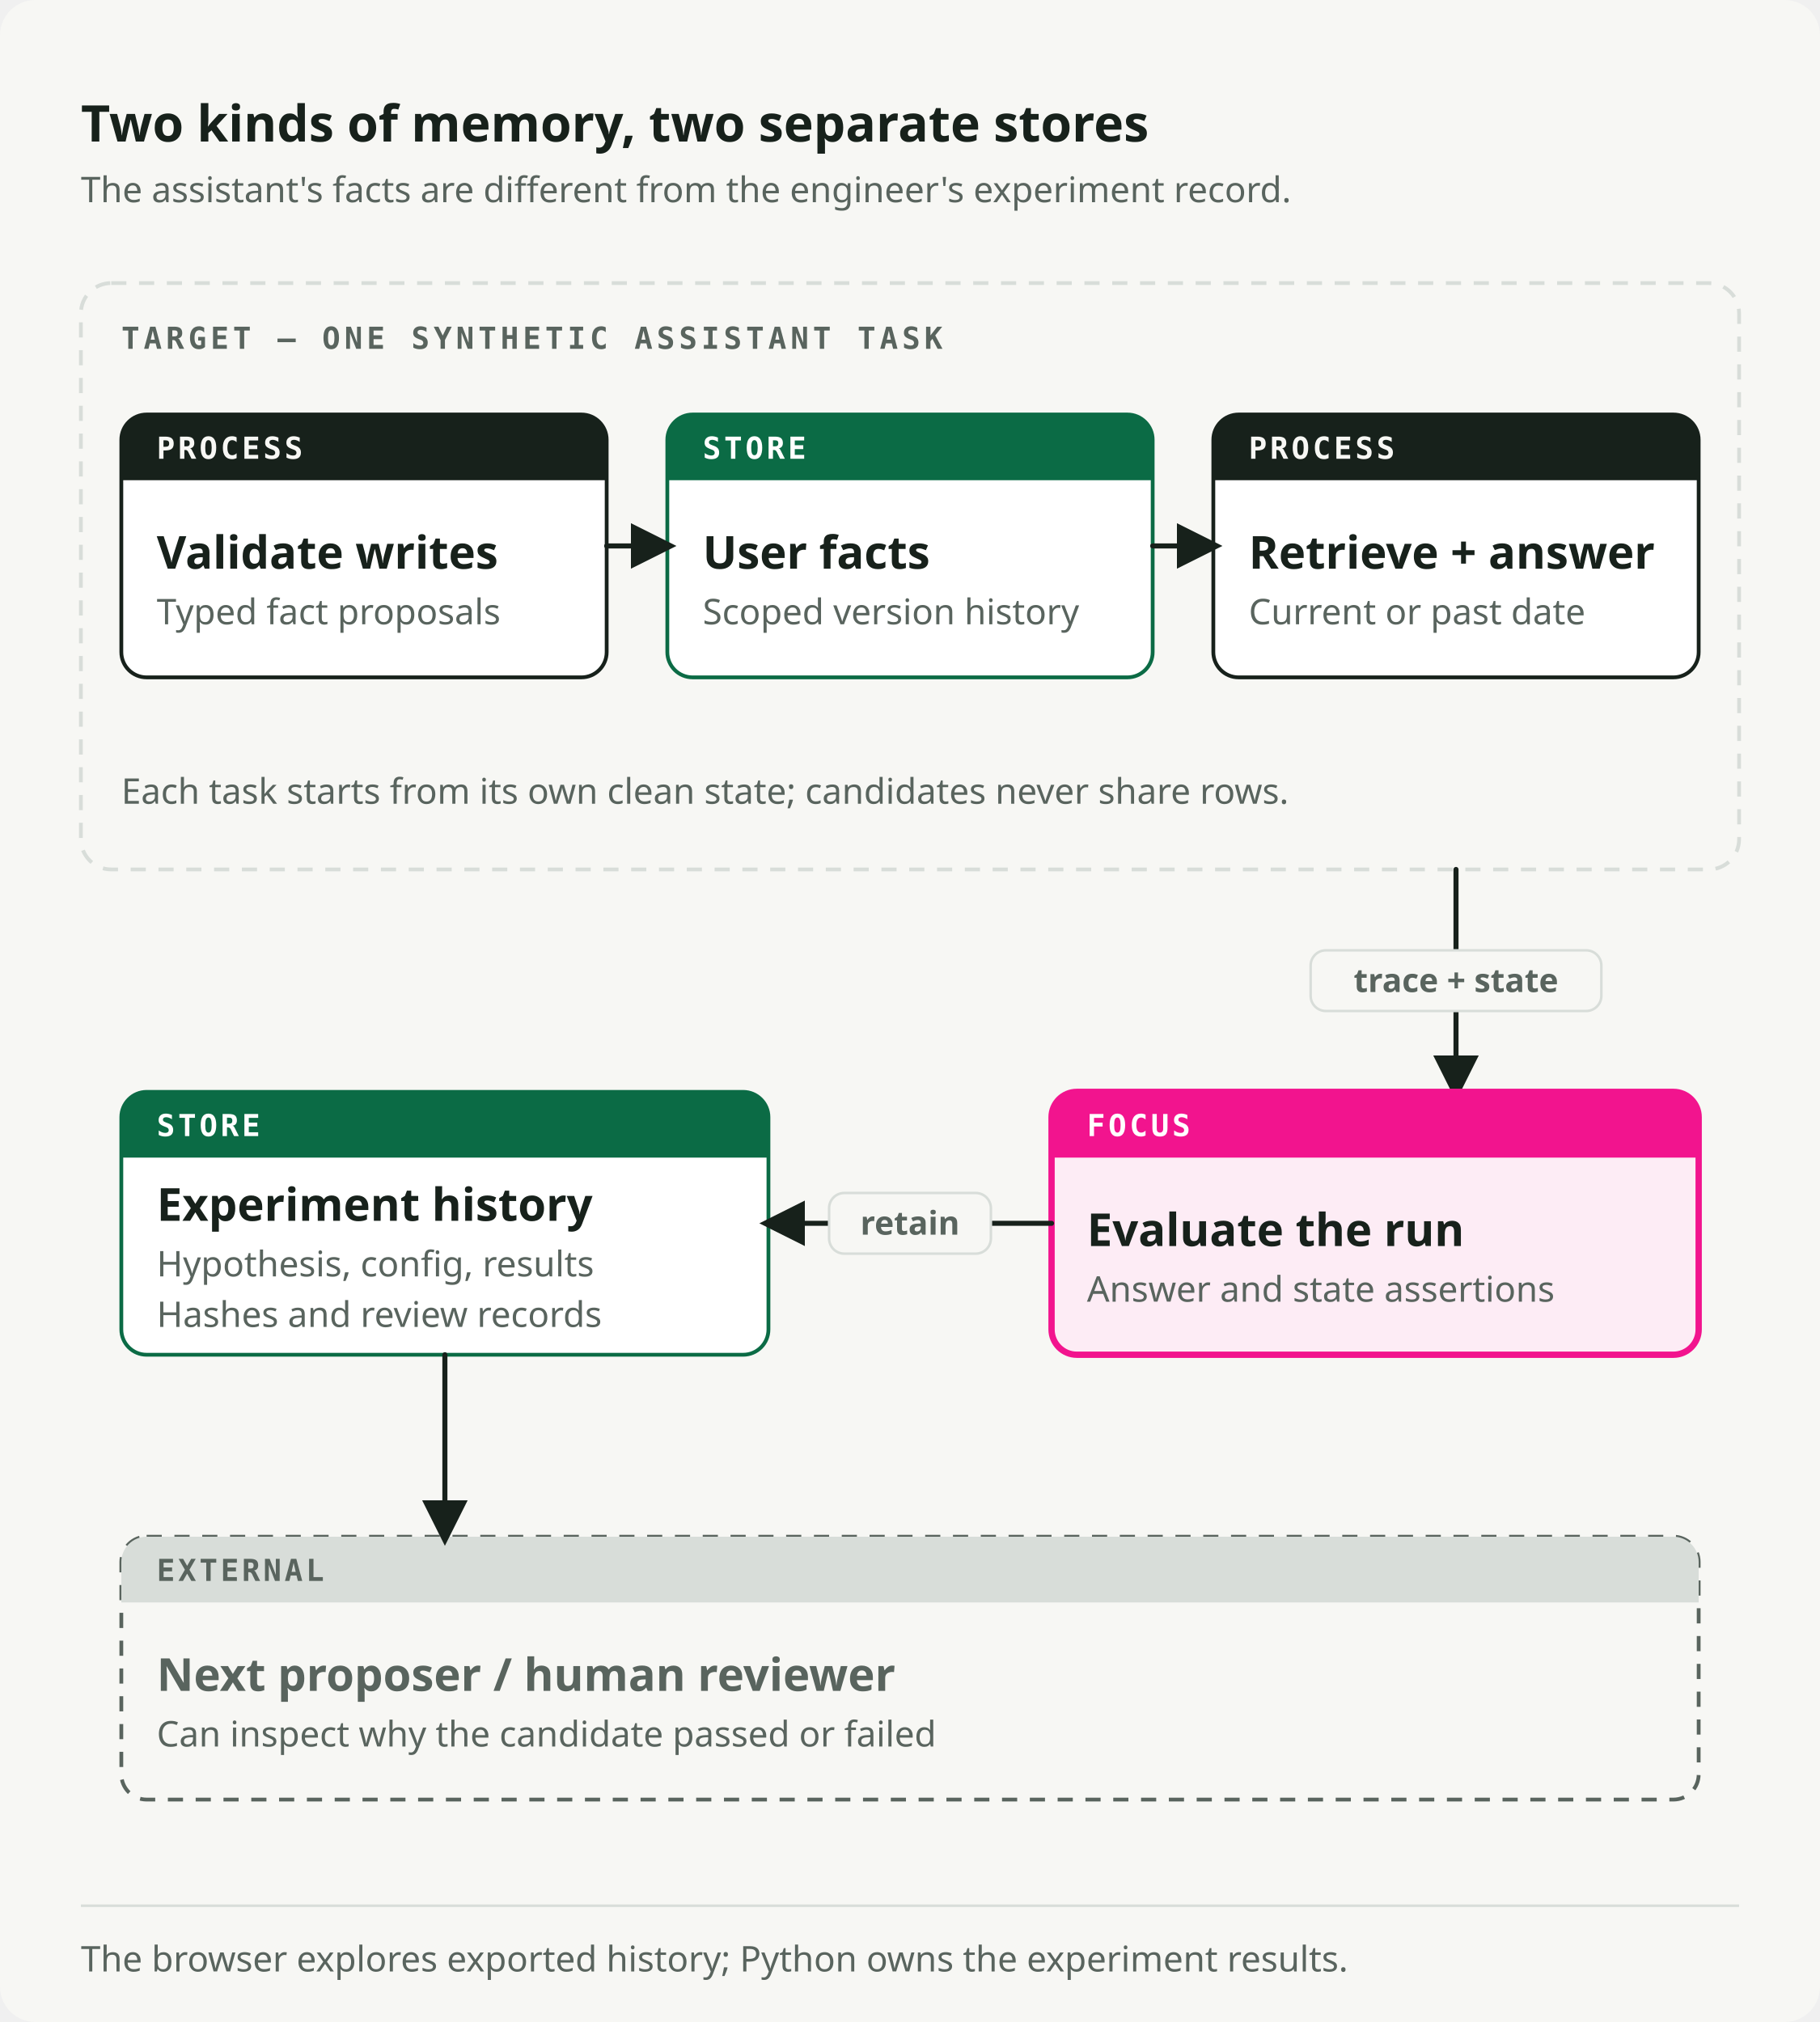
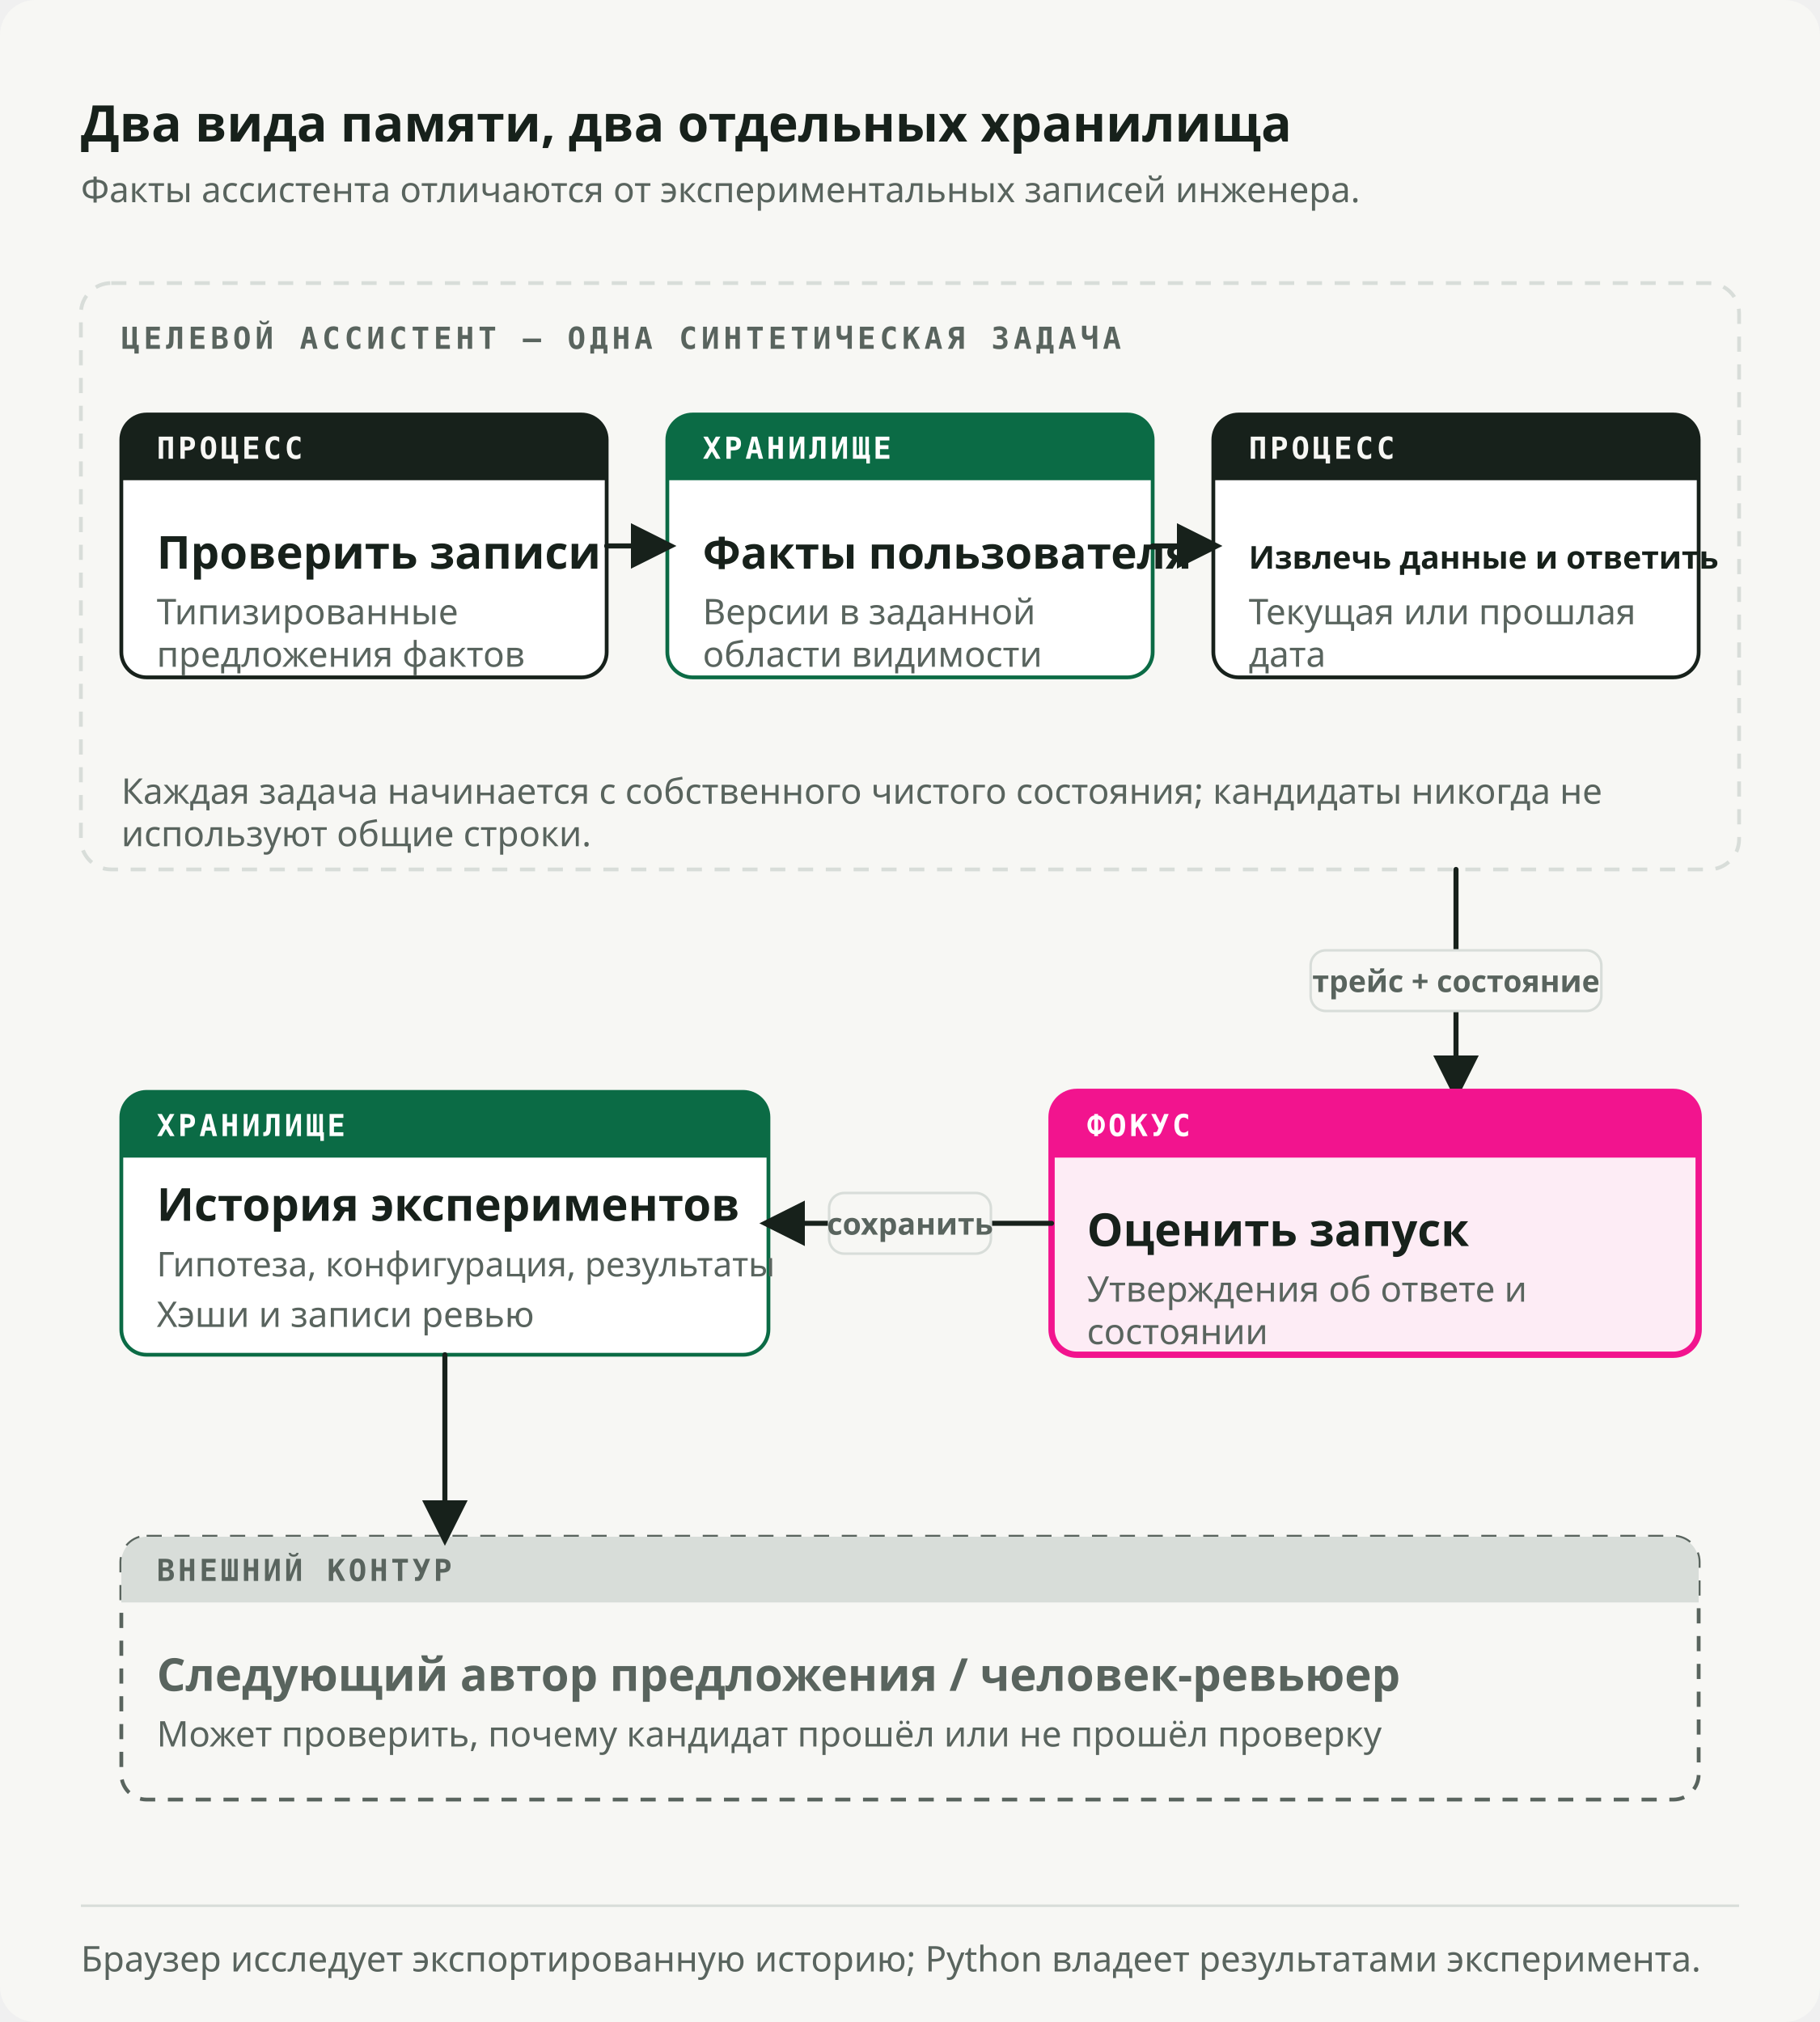
<svg xmlns="http://www.w3.org/2000/svg" viewBox="0 0 720 800" role="img" preserveAspectRatio="xMidYMid meet" data-visual-system="byte-diagram-v2" data-direction="B" data-theme="light" aria-labelledby="two-memories-title two-memories-desc" shape-rendering="geometricPrecision" text-rendering="geometricPrecision">
  <style data-visual-system="byte-diagram-v2">* { animation: none !important; }</style>
  <defs>
    <marker id="two-memories-arrow-flow" viewBox="0 0 10 10" refX="8" refY="5" markerWidth="9" markerHeight="9" orient="auto-start-reverse">
      <path d="M0 0 10 5 0 10Z" fill="#17211B" />
    </marker>
    <marker id="two-memories-arrow-fail" viewBox="0 0 10 10" refX="8" refY="5" markerWidth="9" markerHeight="9" orient="auto-start-reverse">
      <path d="M0 0 10 5 0 10Z" fill="#F2148E" />
    </marker>
  </defs>
  <rect width="720" height="800" rx="14" fill="#F7F7F4" />
-   <text x="32" y="56" font-family="Space Grotesk, IBM Plex Sans, ui-sans-serif, system-ui, sans-serif" font-size="20" font-weight="700" fill="#17211B">Two kinds of memory, two separate stores</text>
-   <text x="32" y="80" font-family="IBM Plex Sans, ui-sans-serif, system-ui, sans-serif" font-size="14" font-weight="400" fill="#59645E">The assistant's facts are different from the engineer's experiment record.</text>
+   <text x="32" y="56" font-family="Space Grotesk, IBM Plex Sans, ui-sans-serif, system-ui, sans-serif" font-size="20" font-weight="700" fill="#17211B">Два вида памяти, два отдельных хранилища</text>
+   <text x="32" y="80" font-family="IBM Plex Sans, ui-sans-serif, system-ui, sans-serif" font-size="14" font-weight="400" fill="#59645E">Факты ассистента отличаются от экспериментальных записей инженера.</text>
  <rect x="32" y="112" width="656" height="232" rx="12" fill="none" stroke="#D8DDD9" stroke-width="1.5" stroke-dasharray="6 5" />
-   <text x="48" y="138" font-family="IBM Plex Mono, ui-monospace, SFMono-Regular, Menlo, monospace" font-size="12" font-weight="600" fill="#59645E" letter-spacing="1.6">TARGET — ONE SYNTHETIC ASSISTANT TASK</text>
+   <text x="48" y="138" font-family="IBM Plex Mono, ui-monospace, SFMono-Regular, Menlo, monospace" font-size="12" font-weight="600" fill="#59645E" letter-spacing="1.6">ЦЕЛЕВОЙ АССИСТЕНТ — ОДНА СИНТЕТИЧЕСКАЯ ЗАДАЧА</text>
  <path d="M58 164h172a10 10 0 0 1 10 10v84a10 10 0 0 1 -10 10h-172a10 10 0 0 1 -10 -10v-84a10 10 0 0 1 10 -10Z" fill="#FFFFFF" stroke="#17211B" stroke-width="1.5" />
  <path d="M58 164h172a10 10 0 0 1 10 10v16a0 0 0 0 1 -0 0h-192a0 0 0 0 1 -0 -0v-16a10 10 0 0 1 10 -10Z" fill="#17211B" />
-   <text x="62" y="181.5" font-family="IBM Plex Mono, ui-monospace, SFMono-Regular, Menlo, monospace" font-size="12" font-weight="600" fill="#F7F7F4" letter-spacing="1.2">PROCESS</text>
-   <text x="62" y="225" font-family="Space Grotesk, IBM Plex Sans, ui-sans-serif, system-ui, sans-serif" font-size="18" font-weight="600" fill="#17211B">Validate writes</text>
-   <text x="62" y="247" font-family="IBM Plex Sans, ui-sans-serif, system-ui, sans-serif" font-size="14" font-weight="400" fill="#59645E">Typed fact proposals</text>
+   <text x="62" y="181.5" font-family="IBM Plex Mono, ui-monospace, SFMono-Regular, Menlo, monospace" font-size="12" font-weight="600" fill="#F7F7F4" letter-spacing="1.2">ПРОЦЕСС</text>
+   <text x="62" y="225" font-family="Space Grotesk, IBM Plex Sans, ui-sans-serif, system-ui, sans-serif" font-size="18" font-weight="600" fill="#17211B">Проверить записи</text>
+   <text x="62" y="247" font-family="IBM Plex Sans, ui-sans-serif, system-ui, sans-serif" font-size="14" font-weight="400" fill="#59645E">
+     <tspan x="62">Типизированные</tspan>
+     <tspan x="62" dy="1.2em">предложения фактов</tspan>
+   </text>
  <path d="M274 164h172a10 10 0 0 1 10 10v84a10 10 0 0 1 -10 10h-172a10 10 0 0 1 -10 -10v-84a10 10 0 0 1 10 -10Z" fill="#FFFFFF" stroke="#0B6B45" stroke-width="1.5" />
  <path d="M274 164h172a10 10 0 0 1 10 10v16a0 0 0 0 1 -0 0h-192a0 0 0 0 1 -0 -0v-16a10 10 0 0 1 10 -10Z" fill="#0B6B45" />
-   <text x="278" y="181.5" font-family="IBM Plex Mono, ui-monospace, SFMono-Regular, Menlo, monospace" font-size="12" font-weight="600" fill="#FFFFFF" letter-spacing="1.2">STORE</text>
-   <text x="278" y="225" font-family="Space Grotesk, IBM Plex Sans, ui-sans-serif, system-ui, sans-serif" font-size="18" font-weight="600" fill="#17211B">User facts</text>
-   <text x="278" y="247" font-family="IBM Plex Sans, ui-sans-serif, system-ui, sans-serif" font-size="14" font-weight="400" fill="#59645E">Scoped version history</text>
+   <text x="278" y="181.5" font-family="IBM Plex Mono, ui-monospace, SFMono-Regular, Menlo, monospace" font-size="12" font-weight="600" fill="#FFFFFF" letter-spacing="1.2">ХРАНИЛИЩЕ</text>
+   <text x="278" y="225" font-family="Space Grotesk, IBM Plex Sans, ui-sans-serif, system-ui, sans-serif" font-size="18" font-weight="600" fill="#17211B" style="font-size: 17.5px;">Факты пользователя</text>
+   <text x="278" y="247" font-family="IBM Plex Sans, ui-sans-serif, system-ui, sans-serif" font-size="14" font-weight="400" fill="#59645E">
+     <tspan x="278">Версии в заданной</tspan>
+     <tspan x="278" dy="1.2em">области видимости</tspan>
+   </text>
  <path d="M490 164h172a10 10 0 0 1 10 10v84a10 10 0 0 1 -10 10h-172a10 10 0 0 1 -10 -10v-84a10 10 0 0 1 10 -10Z" fill="#FFFFFF" stroke="#17211B" stroke-width="1.5" />
  <path d="M490 164h172a10 10 0 0 1 10 10v16a0 0 0 0 1 -0 0h-192a0 0 0 0 1 -0 -0v-16a10 10 0 0 1 10 -10Z" fill="#17211B" />
-   <text x="494" y="181.5" font-family="IBM Plex Mono, ui-monospace, SFMono-Regular, Menlo, monospace" font-size="12" font-weight="600" fill="#F7F7F4" letter-spacing="1.2">PROCESS</text>
-   <text x="494" y="225" font-family="Space Grotesk, IBM Plex Sans, ui-sans-serif, system-ui, sans-serif" font-size="18" font-weight="600" fill="#17211B">Retrieve + answer</text>
-   <text x="494" y="247" font-family="IBM Plex Sans, ui-sans-serif, system-ui, sans-serif" font-size="14" font-weight="400" fill="#59645E">Current or past date</text>
+   <text x="494" y="181.5" font-family="IBM Plex Mono, ui-monospace, SFMono-Regular, Menlo, monospace" font-size="12" font-weight="600" fill="#F7F7F4" letter-spacing="1.2">ПРОЦЕСС</text>
+   <text x="494" y="225" font-family="Space Grotesk, IBM Plex Sans, ui-sans-serif, system-ui, sans-serif" font-size="18" font-weight="600" fill="#17211B" style="font-size: 12.5px;">Извлечь данные и ответить</text>
+   <text x="494" y="247" font-family="IBM Plex Sans, ui-sans-serif, system-ui, sans-serif" font-size="14" font-weight="400" fill="#59645E">
+     <tspan x="494">Текущая или прошлая</tspan>
+     <tspan x="494" dy="1.2em">дата</tspan>
+   </text>
  <path d="M240 216h24" fill="none" stroke="#17211B" stroke-width="2" stroke-linecap="round" stroke-linejoin="round" marker-end="url(#two-memories-arrow-flow)" />
  <path d="M456 216h24" fill="none" stroke="#17211B" stroke-width="2" stroke-linecap="round" stroke-linejoin="round" marker-end="url(#two-memories-arrow-flow)" />
-   <text x="48" y="318" font-family="IBM Plex Sans, ui-sans-serif, system-ui, sans-serif" font-size="14" font-weight="400" fill="#59645E">Each task starts from its own clean state; candidates never share rows.</text>
+   <text x="48" y="318" font-family="IBM Plex Sans, ui-sans-serif, system-ui, sans-serif" font-size="14" font-weight="400" fill="#59645E">
+     <tspan x="48">Каждая задача начинается с собственного чистого состояния; кандидаты никогда не</tspan>
+     <tspan x="48" dy="1.2em">используют общие строки.</tspan>
+   </text>
  <path d="M576 344v88" fill="none" stroke="#17211B" stroke-width="2" stroke-linecap="round" stroke-linejoin="round" marker-end="url(#two-memories-arrow-flow)" />
  <rect x="518.5" y="376" width="115" height="24" rx="6" fill="#F7F7F4" stroke="#D8DDD9" stroke-width="1" />
-   <text x="576" y="392.5" font-family="IBM Plex Sans, ui-sans-serif, system-ui, sans-serif" font-size="13" font-weight="600" fill="#59645E" text-anchor="middle">trace + state</text>
+   <text x="576" y="392.5" font-family="IBM Plex Sans, ui-sans-serif, system-ui, sans-serif" font-size="13" font-weight="600" fill="#59645E" text-anchor="middle" style="font-size: 12px;">трейс + состояние</text>
  <path d="M426 432h236a10 10 0 0 1 10 10v84a10 10 0 0 1 -10 10h-236a10 10 0 0 1 -10 -10v-84a10 10 0 0 1 10 -10Z" fill="#FDECF5" stroke="#F2148E" stroke-width="2.5" />
  <path d="M426 432h236a10 10 0 0 1 10 10v16a0 0 0 0 1 -0 0h-256a0 0 0 0 1 -0 -0v-16a10 10 0 0 1 10 -10Z" fill="#F2148E" />
-   <text x="430" y="449.5" font-family="IBM Plex Mono, ui-monospace, SFMono-Regular, Menlo, monospace" font-size="12" font-weight="600" fill="#FFFFFF" letter-spacing="1.2">FOCUS</text>
-   <text x="430" y="493" font-family="Space Grotesk, IBM Plex Sans, ui-sans-serif, system-ui, sans-serif" font-size="18" font-weight="600" fill="#17211B">Evaluate the run</text>
-   <text x="430" y="515" font-family="IBM Plex Sans, ui-sans-serif, system-ui, sans-serif" font-size="14" font-weight="400" fill="#59645E">Answer and state assertions</text>
+   <text x="430" y="449.5" font-family="IBM Plex Mono, ui-monospace, SFMono-Regular, Menlo, monospace" font-size="12" font-weight="600" fill="#FFFFFF" letter-spacing="1.2">ФОКУС</text>
+   <text x="430" y="493" font-family="Space Grotesk, IBM Plex Sans, ui-sans-serif, system-ui, sans-serif" font-size="18" font-weight="600" fill="#17211B">Оценить запуск</text>
+   <text x="430" y="515" font-family="IBM Plex Sans, ui-sans-serif, system-ui, sans-serif" font-size="14" font-weight="400" fill="#59645E">
+     <tspan x="430">Утверждения об ответе и</tspan>
+     <tspan x="430" dy="1.2em">состоянии</tspan>
+   </text>
  <path d="M58 432h236a10 10 0 0 1 10 10v84a10 10 0 0 1 -10 10h-236a10 10 0 0 1 -10 -10v-84a10 10 0 0 1 10 -10Z" fill="#FFFFFF" stroke="#0B6B45" stroke-width="1.5" />
  <path d="M58 432h236a10 10 0 0 1 10 10v16a0 0 0 0 1 -0 0h-256a0 0 0 0 1 -0 -0v-16a10 10 0 0 1 10 -10Z" fill="#0B6B45" />
-   <text x="62" y="449.5" font-family="IBM Plex Mono, ui-monospace, SFMono-Regular, Menlo, monospace" font-size="12" font-weight="600" fill="#FFFFFF" letter-spacing="1.2">STORE</text>
-   <text x="62" y="483" font-family="Space Grotesk, IBM Plex Sans, ui-sans-serif, system-ui, sans-serif" font-size="18" font-weight="600" fill="#17211B">Experiment history</text>
-   <text x="62" y="505" font-family="IBM Plex Sans, ui-sans-serif, system-ui, sans-serif" font-size="14" font-weight="400" fill="#59645E">Hypothesis, config, results</text>
-   <text x="62" y="525" font-family="IBM Plex Sans, ui-sans-serif, system-ui, sans-serif" font-size="14" font-weight="400" fill="#59645E">Hashes and review records</text>
+   <text x="62" y="449.5" font-family="IBM Plex Mono, ui-monospace, SFMono-Regular, Menlo, monospace" font-size="12" font-weight="600" fill="#FFFFFF" letter-spacing="1.2">ХРАНИЛИЩЕ</text>
+   <text x="62" y="483" font-family="Space Grotesk, IBM Plex Sans, ui-sans-serif, system-ui, sans-serif" font-size="18" font-weight="600" fill="#17211B">История экспериментов</text>
+   <text x="62" y="505" font-family="IBM Plex Sans, ui-sans-serif, system-ui, sans-serif" font-size="14" font-weight="400" fill="#59645E" style="font-size: 13.5px;">Гипотеза, конфигурация, результаты</text>
+   <text x="62" y="525" font-family="IBM Plex Sans, ui-sans-serif, system-ui, sans-serif" font-size="14" font-weight="400" fill="#59645E">Хэши и записи ревью</text>
  <path d="M416 484H304" fill="none" stroke="#17211B" stroke-width="2" stroke-linecap="round" stroke-linejoin="round" marker-end="url(#two-memories-arrow-flow)" />
  <rect x="328" y="472" width="64" height="24" rx="6" fill="#F7F7F4" stroke="#D8DDD9" stroke-width="1" />
-   <text x="360" y="488.5" font-family="IBM Plex Sans, ui-sans-serif, system-ui, sans-serif" font-size="13" font-weight="600" fill="#59645E" text-anchor="middle">retain</text>
+   <text x="360" y="488.5" font-family="IBM Plex Sans, ui-sans-serif, system-ui, sans-serif" font-size="13" font-weight="600" fill="#59645E" text-anchor="middle" style="font-size: 12px;">сохранить</text>
  <path d="M58 608h604a10 10 0 0 1 10 10v84a10 10 0 0 1 -10 10h-604a10 10 0 0 1 -10 -10v-84a10 10 0 0 1 10 -10Z" fill="#F7F7F4" stroke="#59645E" stroke-width="1.5" stroke-dasharray="6 5" />
  <path d="M58 608h604a10 10 0 0 1 10 10v16a0 0 0 0 1 -0 0h-624a0 0 0 0 1 -0 -0v-16a10 10 0 0 1 10 -10Z" fill="#D8DDD9" />
-   <text x="62" y="625.5" font-family="IBM Plex Mono, ui-monospace, SFMono-Regular, Menlo, monospace" font-size="12" font-weight="600" fill="#59645E" letter-spacing="1.2">EXTERNAL</text>
-   <text x="62" y="669" font-family="Space Grotesk, IBM Plex Sans, ui-sans-serif, system-ui, sans-serif" font-size="18" font-weight="600" fill="#59645E">Next proposer / human reviewer</text>
-   <text x="62" y="691" font-family="IBM Plex Sans, ui-sans-serif, system-ui, sans-serif" font-size="14" font-weight="400" fill="#59645E">Can inspect why the candidate passed or failed</text>
+   <text x="62" y="625.5" font-family="IBM Plex Mono, ui-monospace, SFMono-Regular, Menlo, monospace" font-size="12" font-weight="600" fill="#59645E" letter-spacing="1.2">ВНЕШНИЙ КОНТУР</text>
+   <text x="62" y="669" font-family="Space Grotesk, IBM Plex Sans, ui-sans-serif, system-ui, sans-serif" font-size="18" font-weight="600" fill="#59645E">Следующий автор предложения / человек-ревьюер</text>
+   <text x="62" y="691" font-family="IBM Plex Sans, ui-sans-serif, system-ui, sans-serif" font-size="14" font-weight="400" fill="#59645E">Может проверить, почему кандидат прошёл или не прошёл проверку</text>
  <path d="M176 536v72" fill="none" stroke="#17211B" stroke-width="2" stroke-linecap="round" stroke-linejoin="round" marker-end="url(#two-memories-arrow-flow)" />
  <path d="M32 754h656" stroke="#D8DDD9" stroke-width="1" />
-   <text x="32" y="780" font-family="IBM Plex Sans, ui-sans-serif, system-ui, sans-serif" font-size="14" font-weight="400" fill="#59645E">The browser explores exported history; Python owns the experiment results.</text>
+   <text x="32" y="780" font-family="IBM Plex Sans, ui-sans-serif, system-ui, sans-serif" font-size="14" font-weight="400" fill="#59645E">Браузер исследует экспортированную историю; Python владеет результатами эксперимента.</text>
</svg>
